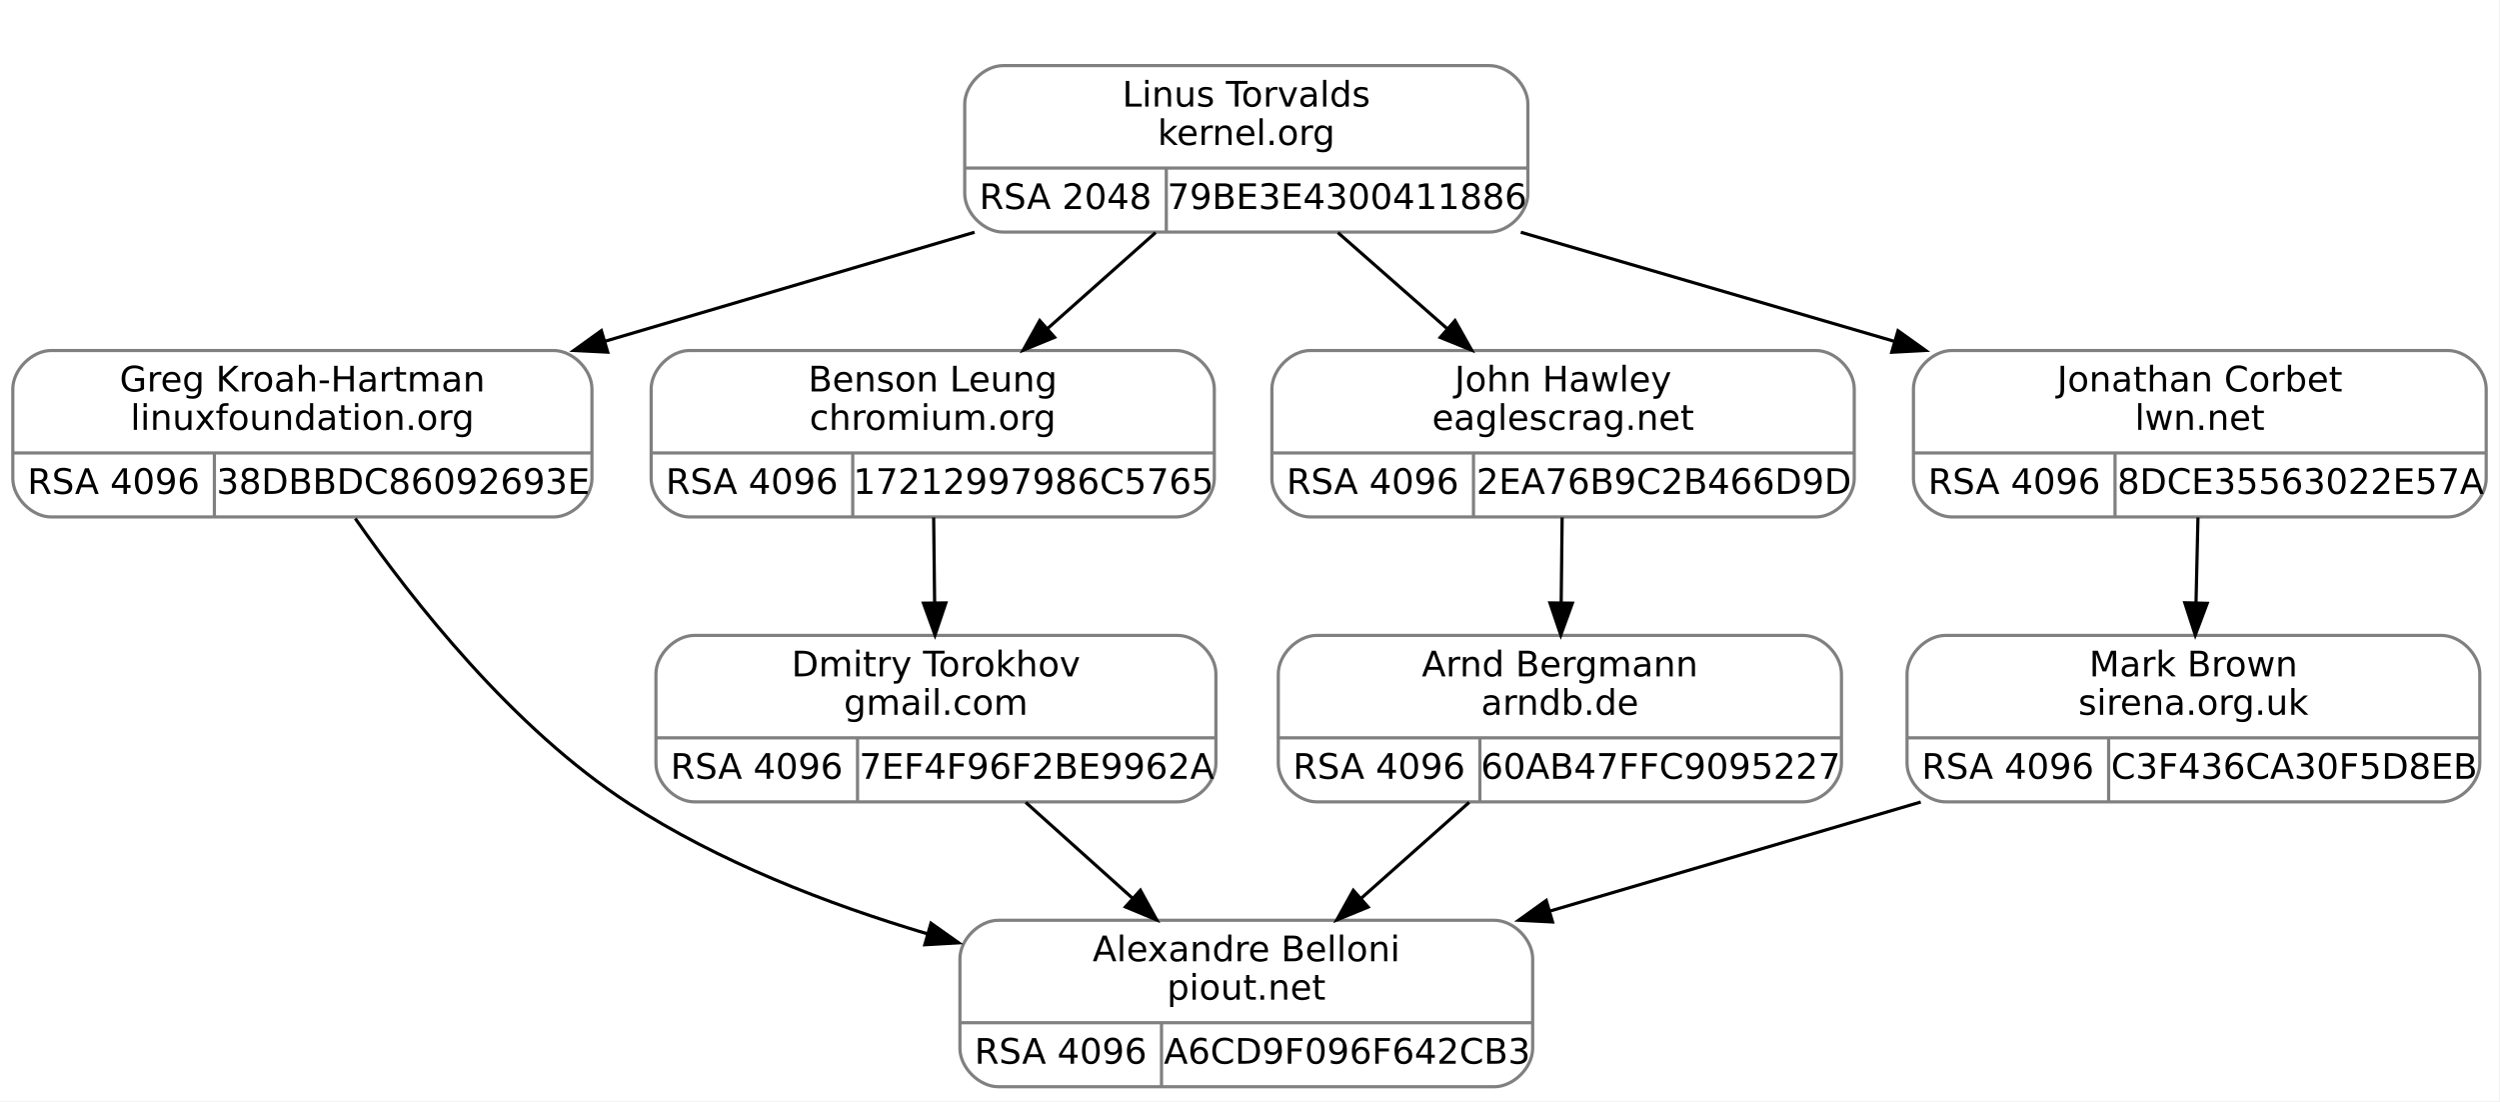
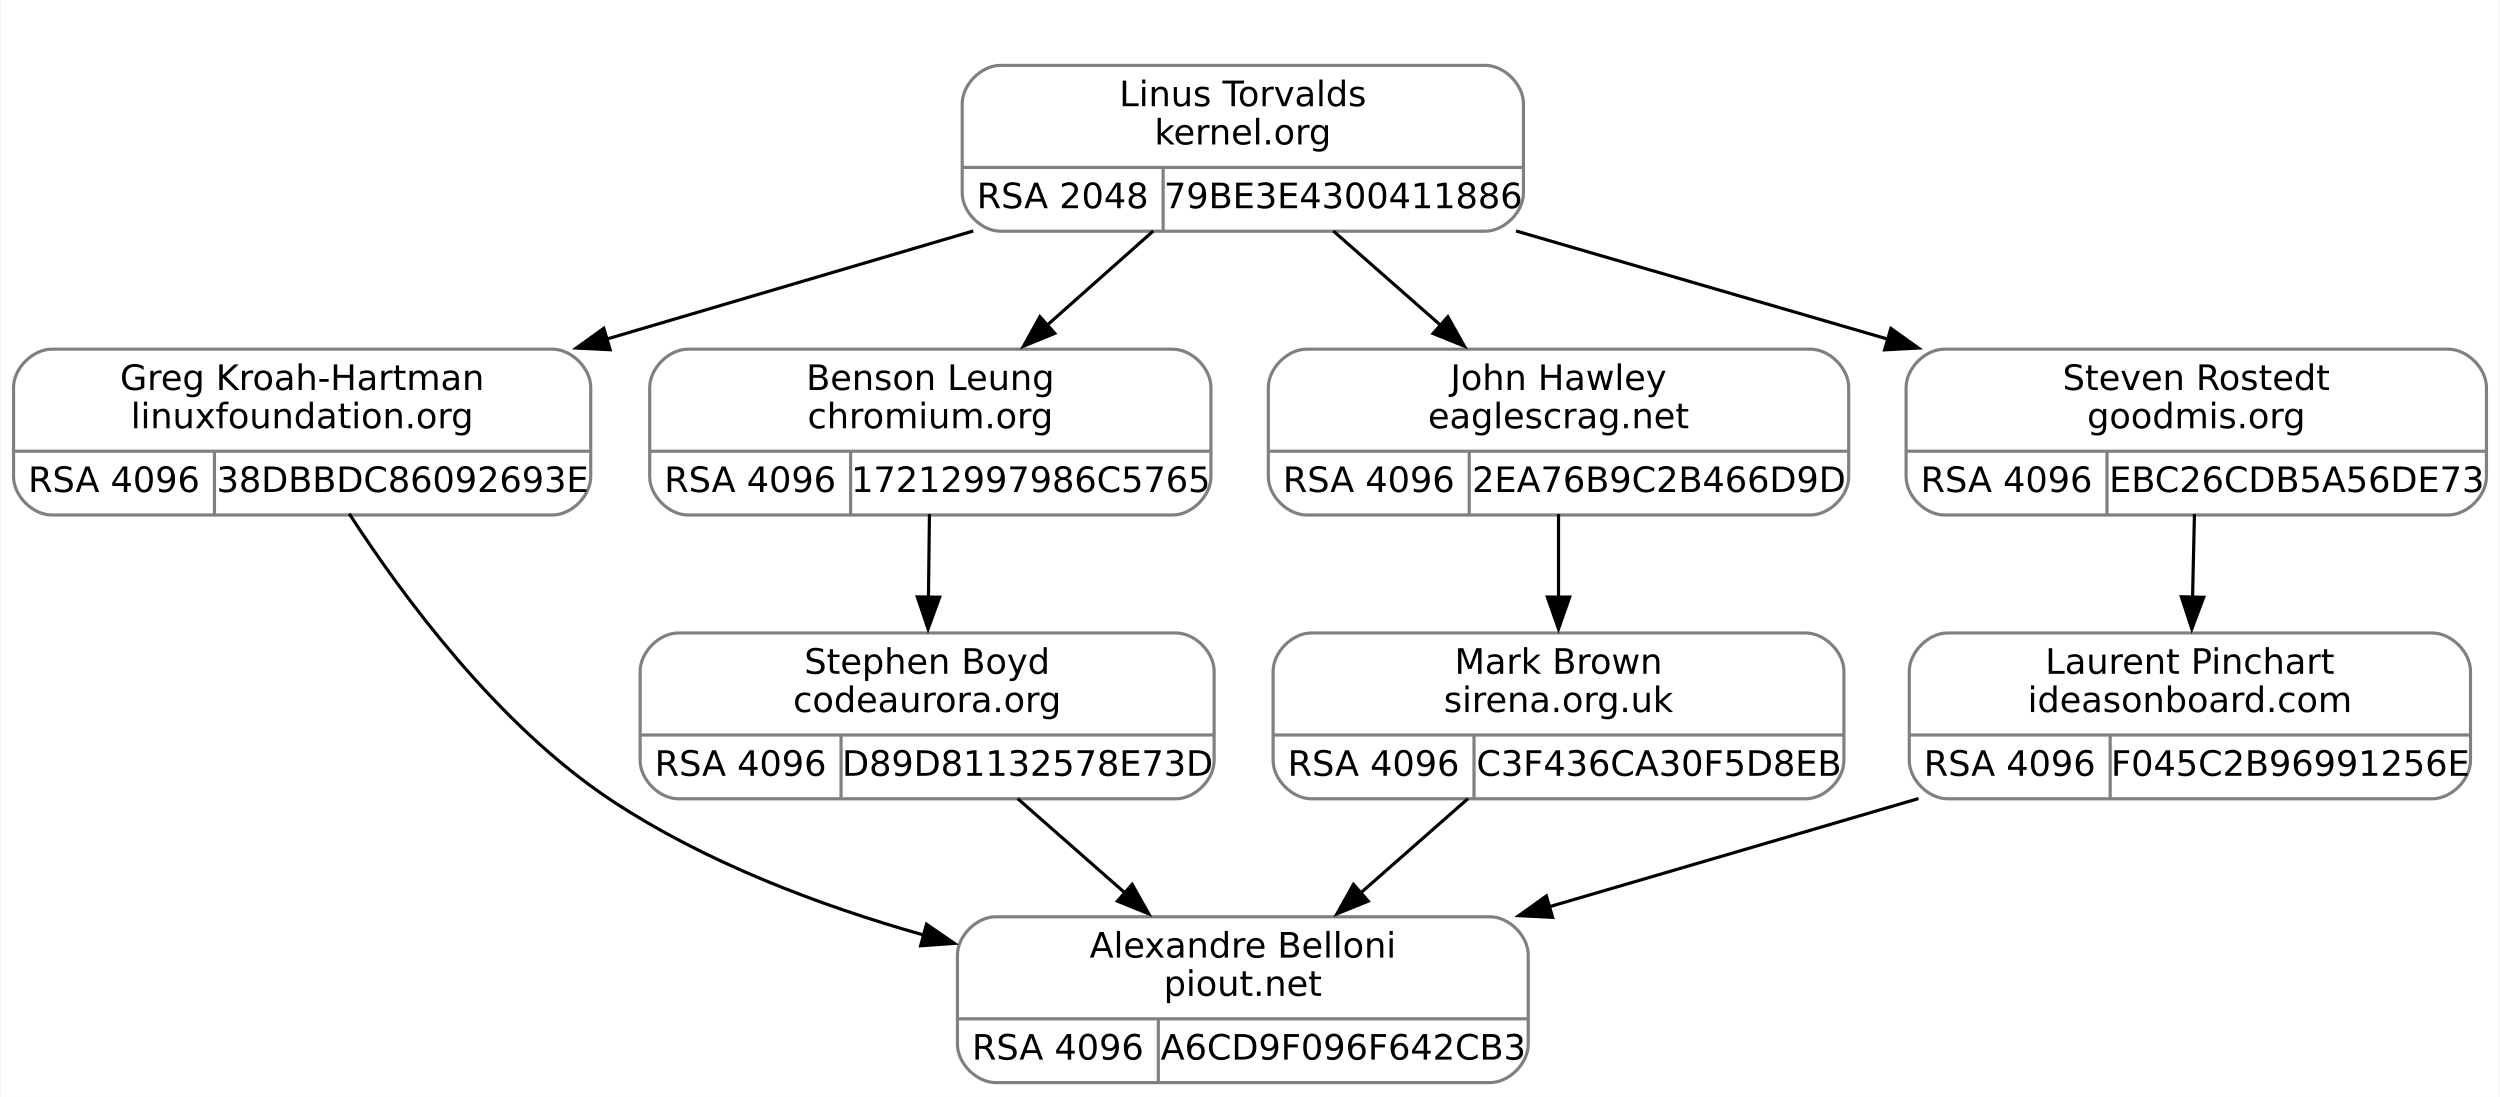
- <svg xmlns="http://www.w3.org/2000/svg" width="781pt" height="344pt" viewBox="0.00 0.00 781.00 344.00">
+ <svg xmlns="http://www.w3.org/2000/svg" width="784pt" height="344pt" viewBox="0.00 0.00 783.50 344.00">
  <g id="graph0" class="graph" transform="scale(1 1) rotate(0) translate(4 340)">
-     <polygon fill="white" stroke="transparent" points="-4,4 -4,-340 777,-340 777,4 -4,4" />
+     <polygon fill="white" stroke="none" points="-4,4 -4,-340 779.5,-340 779.5,4 -4,4" />
    <g id="clust1" class="cluster">
      <polygon fill="none" stroke="white" points="289.5,-259 289.5,-328 481.5,-328 481.5,-259 289.5,-259" />
    </g>
    <g id="node1" class="node">
      <path fill="none" stroke="gray" d="M12,-178.5C12,-178.5 169,-178.5 169,-178.5 175,-178.5 181,-184.5 181,-190.5 181,-190.5 181,-218.5 181,-218.5 181,-224.5 175,-230.5 169,-230.5 169,-230.5 12,-230.5 12,-230.5 6,-230.5 0,-224.5 0,-218.5 0,-218.5 0,-190.5 0,-190.5 0,-184.5 6,-178.5 12,-178.5" />
      <text text-anchor="middle" x="90.5" y="-217.7" font-family="droid sans,dejavu sans,helvetica" font-size="11.00">Greg Kroah-Hartman</text>
      <text text-anchor="middle" x="90.5" y="-205.7" font-family="droid sans,dejavu sans,helvetica" font-size="11.00">linuxfoundation.org</text>
-       <polyline fill="none" stroke="gray" points="0,-198.5 181,-198.5 " />
+       <polyline fill="none" stroke="gray" points="0,-198.5 181,-198.5" />
      <text text-anchor="middle" x="31.5" y="-185.7" font-family="droid sans,dejavu sans,helvetica" font-size="11.00">RSA 4096</text>
-       <polyline fill="none" stroke="gray" points="63,-178.5 63,-198.5 " />
+       <polyline fill="none" stroke="gray" points="63,-178.5 63,-198.5" />
      <text text-anchor="middle" x="122" y="-185.7" font-family="droid sans,dejavu sans,helvetica" font-size="11.00">38DBBDC86092693E</text>
    </g>
    <g id="node3" class="node">
      <path fill="none" stroke="gray" d="M308,-0.5C308,-0.5 463,-0.5 463,-0.5 469,-0.5 475,-6.5 475,-12.5 475,-12.5 475,-40.5 475,-40.5 475,-46.5 469,-52.5 463,-52.5 463,-52.5 308,-52.5 308,-52.5 302,-52.5 296,-46.5 296,-40.5 296,-40.5 296,-12.5 296,-12.5 296,-6.5 302,-0.5 308,-0.5" />
      <text text-anchor="middle" x="385.5" y="-39.7" font-family="droid sans,dejavu sans,helvetica" font-size="11.00">Alexandre Belloni</text>
      <text text-anchor="middle" x="385.5" y="-27.7" font-family="droid sans,dejavu sans,helvetica" font-size="11.00">piout.net</text>
-       <polyline fill="none" stroke="gray" points="296,-20.5 475,-20.5 " />
+       <polyline fill="none" stroke="gray" points="296,-20.5 475,-20.5" />
      <text text-anchor="middle" x="327.5" y="-7.7" font-family="droid sans,dejavu sans,helvetica" font-size="11.00">RSA 4096</text>
-       <polyline fill="none" stroke="gray" points="359,-0.5 359,-20.5 " />
+       <polyline fill="none" stroke="gray" points="359,-0.5 359,-20.5" />
      <text text-anchor="middle" x="417" y="-7.7" font-family="droid sans,dejavu sans,helvetica" font-size="11.00">A6CD9F096F642CB3</text>
    </g>
    <g id="edge2" class="edge">
-       <path fill="none" stroke="black" d="M107.03,-178.02C125.09,-152.1 156.33,-112.48 192.5,-89 220.57,-70.78 254.44,-57.61 285.91,-48.25" />
-       <polygon fill="black" stroke="black" points="286.95,-51.59 295.6,-45.46 285.02,-44.86 286.95,-51.59" />
+       <path fill="none" stroke="black" d="M105.27,-178.9C122.08,-152.94 151.87,-112.58 187.5,-89 216.76,-69.64 252.45,-56.1 285.42,-46.77" />
+       <polygon fill="black" stroke="black" points="286.3,-50.16 295.03,-44.16 284.46,-43.4 286.3,-50.16" />
    </g>
    <g id="node2" class="node">
      <path fill="none" stroke="gray" d="M309.5,-267.5C309.5,-267.5 461.5,-267.5 461.5,-267.5 467.5,-267.5 473.5,-273.5 473.5,-279.5 473.5,-279.5 473.5,-307.5 473.5,-307.5 473.5,-313.5 467.5,-319.5 461.5,-319.5 461.5,-319.5 309.5,-319.5 309.5,-319.5 303.5,-319.5 297.5,-313.5 297.5,-307.5 297.5,-307.5 297.5,-279.5 297.5,-279.5 297.5,-273.5 303.5,-267.5 309.5,-267.5" />
      <text text-anchor="middle" x="385.5" y="-306.7" font-family="droid sans,dejavu sans,helvetica" font-size="11.00">Linus Torvalds</text>
      <text text-anchor="middle" x="385.5" y="-294.7" font-family="droid sans,dejavu sans,helvetica" font-size="11.00">kernel.org</text>
-       <polyline fill="none" stroke="gray" points="297.5,-287.5 473.5,-287.5 " />
+       <polyline fill="none" stroke="gray" points="297.5,-287.5 473.5,-287.5" />
      <text text-anchor="middle" x="329" y="-274.7" font-family="droid sans,dejavu sans,helvetica" font-size="11.00">RSA 2048</text>
-       <polyline fill="none" stroke="gray" points="360.5,-267.5 360.5,-287.5 " />
+       <polyline fill="none" stroke="gray" points="360.5,-267.5 360.5,-287.5" />
      <text text-anchor="middle" x="417" y="-274.7" font-family="droid sans,dejavu sans,helvetica" font-size="11.00">79BE3E4300411886</text>
    </g>
    <g id="edge1" class="edge">
-       <path fill="none" stroke="black" d="M300.57,-267.45C264.48,-256.81 222.25,-244.35 185.15,-233.41" />
-       <polygon fill="black" stroke="black" points="185.92,-229.99 175.34,-230.52 183.94,-236.71 185.92,-229.99" />
+       <path fill="none" stroke="black" d="M300.96,-267.57C265.01,-256.97 222.92,-244.55 185.86,-233.62" />
+       <polygon fill="black" stroke="black" points="187.08,-230.33 176.5,-230.86 185.1,-237.05 187.08,-230.33" />
    </g>
    <g id="node4" class="node">
      <path fill="none" stroke="gray" d="M211.5,-178.5C211.5,-178.5 363.5,-178.5 363.5,-178.5 369.5,-178.5 375.5,-184.5 375.5,-190.5 375.5,-190.5 375.5,-218.5 375.5,-218.5 375.5,-224.5 369.5,-230.5 363.5,-230.5 363.5,-230.5 211.5,-230.5 211.5,-230.5 205.5,-230.5 199.5,-224.5 199.5,-218.5 199.5,-218.5 199.5,-190.5 199.5,-190.5 199.5,-184.5 205.5,-178.5 211.5,-178.5" />
      <text text-anchor="middle" x="287.5" y="-217.7" font-family="droid sans,dejavu sans,helvetica" font-size="11.00">Benson Leung</text>
      <text text-anchor="middle" x="287.5" y="-205.7" font-family="droid sans,dejavu sans,helvetica" font-size="11.00">chromium.org</text>
-       <polyline fill="none" stroke="gray" points="199.5,-198.5 375.5,-198.5 " />
+       <polyline fill="none" stroke="gray" points="199.5,-198.5 375.5,-198.5" />
      <text text-anchor="middle" x="231" y="-185.7" font-family="droid sans,dejavu sans,helvetica" font-size="11.00">RSA 4096</text>
-       <polyline fill="none" stroke="gray" points="262.5,-178.5 262.5,-198.5 " />
+       <polyline fill="none" stroke="gray" points="262.5,-178.5 262.5,-198.5" />
      <text text-anchor="middle" x="319" y="-185.7" font-family="droid sans,dejavu sans,helvetica" font-size="11.00">17212997986C5765</text>
    </g>
    <g id="edge3" class="edge">
-       <path fill="none" stroke="black" d="M357.15,-267.34C346.59,-257.96 334.46,-247.19 323.31,-237.29" />
-       <polygon fill="black" stroke="black" points="325.58,-234.63 315.78,-230.61 320.94,-239.86 325.58,-234.63" />
+       <path fill="none" stroke="black" d="M357.42,-267.57C347.06,-258.38 335.18,-247.82 324.17,-238.06" />
+       <polygon fill="black" stroke="black" points="326.52,-235.46 316.72,-231.44 321.87,-240.7 326.52,-235.46" />
    </g>
    <g id="node6" class="node">
      <path fill="none" stroke="gray" d="M405.5,-178.5C405.5,-178.5 563.5,-178.5 563.5,-178.5 569.5,-178.5 575.5,-184.5 575.5,-190.5 575.5,-190.5 575.5,-218.5 575.5,-218.5 575.5,-224.5 569.5,-230.5 563.5,-230.5 563.5,-230.5 405.5,-230.5 405.5,-230.5 399.5,-230.5 393.5,-224.5 393.5,-218.5 393.5,-218.5 393.5,-190.5 393.5,-190.5 393.5,-184.5 399.5,-178.5 405.5,-178.5" />
      <text text-anchor="middle" x="484.5" y="-217.7" font-family="droid sans,dejavu sans,helvetica" font-size="11.00">John Hawley</text>
      <text text-anchor="middle" x="484.5" y="-205.7" font-family="droid sans,dejavu sans,helvetica" font-size="11.00">eaglescrag.net</text>
-       <polyline fill="none" stroke="gray" points="393.5,-198.5 575.5,-198.5 " />
+       <polyline fill="none" stroke="gray" points="393.5,-198.5 575.5,-198.5" />
      <text text-anchor="middle" x="425" y="-185.7" font-family="droid sans,dejavu sans,helvetica" font-size="11.00">RSA 4096</text>
-       <polyline fill="none" stroke="gray" points="456.5,-178.5 456.5,-198.5 " />
+       <polyline fill="none" stroke="gray" points="456.5,-178.5 456.5,-198.5" />
      <text text-anchor="middle" x="516" y="-185.7" font-family="droid sans,dejavu sans,helvetica" font-size="11.00">2EA76B9C2B466D9D</text>
    </g>
    <g id="edge6" class="edge">
-       <path fill="none" stroke="black" d="M414.13,-267.34C424.81,-257.96 437.06,-247.19 448.32,-237.29" />
-       <polygon fill="black" stroke="black" points="450.73,-239.84 455.93,-230.61 446.11,-234.58 450.73,-239.84" />
+       <path fill="none" stroke="black" d="M413.87,-267.57C424.43,-258.29 436.58,-247.61 447.78,-237.77" />
+       <polygon fill="black" stroke="black" points="449.79,-240.66 454.99,-231.43 445.17,-235.41 449.79,-240.66" />
    </g>
    <g id="node8" class="node">
-       <path fill="none" stroke="gray" d="M606,-178.5C606,-178.5 761,-178.5 761,-178.5 767,-178.5 773,-184.5 773,-190.5 773,-190.5 773,-218.5 773,-218.5 773,-224.5 767,-230.5 761,-230.5 761,-230.5 606,-230.5 606,-230.5 600,-230.5 594,-224.5 594,-218.5 594,-218.5 594,-190.5 594,-190.5 594,-184.5 600,-178.5 606,-178.5" />
-       <text text-anchor="middle" x="683.5" y="-217.7" font-family="droid sans,dejavu sans,helvetica" font-size="11.00">Jonathan Corbet</text>
-       <text text-anchor="middle" x="683.5" y="-205.7" font-family="droid sans,dejavu sans,helvetica" font-size="11.00">lwn.net</text>
-       <polyline fill="none" stroke="gray" points="594,-198.5 773,-198.5 " />
-       <text text-anchor="middle" x="625.5" y="-185.7" font-family="droid sans,dejavu sans,helvetica" font-size="11.00">RSA 4096</text>
-       <polyline fill="none" stroke="gray" points="657,-178.5 657,-198.5 " />
-       <text text-anchor="middle" x="715" y="-185.7" font-family="droid sans,dejavu sans,helvetica" font-size="11.00">8DCE35563022E57A</text>
+       <path fill="none" stroke="gray" d="M605.5,-178.5C605.5,-178.5 763.5,-178.5 763.5,-178.5 769.5,-178.5 775.5,-184.5 775.5,-190.5 775.5,-190.5 775.5,-218.5 775.5,-218.5 775.5,-224.5 769.5,-230.5 763.5,-230.5 763.5,-230.5 605.5,-230.5 605.5,-230.5 599.5,-230.5 593.5,-224.5 593.5,-218.5 593.5,-218.5 593.5,-190.5 593.5,-190.5 593.5,-184.5 599.5,-178.5 605.5,-178.5" />
+       <text text-anchor="middle" x="684.5" y="-217.7" font-family="droid sans,dejavu sans,helvetica" font-size="11.00">Steven Rostedt</text>
+       <text text-anchor="middle" x="684.5" y="-205.7" font-family="droid sans,dejavu sans,helvetica" font-size="11.00">goodmis.org</text>
+       <polyline fill="none" stroke="gray" points="593.5,-198.5 775.5,-198.5" />
+       <text text-anchor="middle" x="625" y="-185.7" font-family="droid sans,dejavu sans,helvetica" font-size="11.00">RSA 4096</text>
+       <polyline fill="none" stroke="gray" points="656.5,-178.5 656.5,-198.5" />
+       <text text-anchor="middle" x="716" y="-185.7" font-family="droid sans,dejavu sans,helvetica" font-size="11.00">EBC26CDB5A56DE73</text>
    </g>
    <g id="edge9" class="edge">
-       <path fill="none" stroke="black" d="M471.29,-267.45C507.75,-256.81 550.41,-244.35 587.88,-233.41" />
-       <polygon fill="black" stroke="black" points="589.18,-236.68 597.8,-230.52 587.22,-229.96 589.18,-236.68" />
+       <path fill="none" stroke="black" d="M471.18,-267.57C507.62,-256.97 550.29,-244.55 587.84,-233.62" />
+       <polygon fill="black" stroke="black" points="588.73,-237.01 597.35,-230.86 586.77,-230.29 588.73,-237.01" />
    </g>
    <g id="node5" class="node">
-       <path fill="none" stroke="gray" d="M213,-89.5C213,-89.5 364,-89.5 364,-89.5 370,-89.5 376,-95.5 376,-101.5 376,-101.5 376,-129.5 376,-129.5 376,-135.5 370,-141.5 364,-141.5 364,-141.5 213,-141.5 213,-141.5 207,-141.5 201,-135.5 201,-129.5 201,-129.5 201,-101.5 201,-101.5 201,-95.5 207,-89.5 213,-89.5" />
-       <text text-anchor="middle" x="288.5" y="-128.7" font-family="droid sans,dejavu sans,helvetica" font-size="11.00">Dmitry Torokhov</text>
-       <text text-anchor="middle" x="288.5" y="-116.7" font-family="droid sans,dejavu sans,helvetica" font-size="11.00">gmail.com</text>
-       <polyline fill="none" stroke="gray" points="201,-109.5 376,-109.5 " />
-       <text text-anchor="middle" x="232.5" y="-96.7" font-family="droid sans,dejavu sans,helvetica" font-size="11.00">RSA 4096</text>
-       <polyline fill="none" stroke="gray" points="264,-89.5 264,-109.5 " />
-       <text text-anchor="middle" x="320" y="-96.7" font-family="droid sans,dejavu sans,helvetica" font-size="11.00">7EF4F96F2BE9962A</text>
+       <path fill="none" stroke="gray" d="M208.5,-89.5C208.5,-89.5 364.5,-89.5 364.5,-89.5 370.5,-89.5 376.5,-95.5 376.5,-101.5 376.5,-101.5 376.5,-129.5 376.5,-129.5 376.5,-135.5 370.5,-141.5 364.5,-141.5 364.5,-141.5 208.5,-141.5 208.5,-141.5 202.5,-141.5 196.5,-135.5 196.5,-129.5 196.5,-129.5 196.5,-101.5 196.5,-101.5 196.5,-95.5 202.5,-89.5 208.5,-89.5" />
+       <text text-anchor="middle" x="286.5" y="-128.7" font-family="droid sans,dejavu sans,helvetica" font-size="11.00">Stephen Boyd</text>
+       <text text-anchor="middle" x="286.5" y="-116.7" font-family="droid sans,dejavu sans,helvetica" font-size="11.00">codeaurora.org</text>
+       <polyline fill="none" stroke="gray" points="196.5,-109.5 376.5,-109.5" />
+       <text text-anchor="middle" x="228" y="-96.7" font-family="droid sans,dejavu sans,helvetica" font-size="11.00">RSA 4096</text>
+       <polyline fill="none" stroke="gray" points="259.5,-89.5 259.5,-109.5" />
+       <text text-anchor="middle" x="318" y="-96.7" font-family="droid sans,dejavu sans,helvetica" font-size="11.00">D89D81132578E73D</text>
    </g>
    <g id="edge4" class="edge">
-       <path fill="none" stroke="black" d="M287.79,-178.34C287.88,-170.04 287.99,-160.65 288.09,-151.75" />
-       <polygon fill="black" stroke="black" points="291.6,-151.65 288.21,-141.61 284.6,-151.57 291.6,-151.65" />
+       <path fill="none" stroke="black" d="M287.22,-178.8C287.12,-170.63 287.02,-161.36 286.91,-152.51" />
+       <polygon fill="black" stroke="black" points="290.42,-152.73 286.8,-142.77 283.42,-152.81 290.42,-152.73" />
    </g>
    <g id="edge5" class="edge">
-       <path fill="none" stroke="black" d="M316.56,-89.34C327.01,-79.96 339.02,-69.19 350.05,-59.29" />
-       <polygon fill="black" stroke="black" points="352.4,-61.89 357.51,-52.61 347.73,-56.68 352.4,-61.89" />
+       <path fill="none" stroke="black" d="M314.87,-89.57C325.43,-80.29 337.58,-69.61 348.78,-59.77" />
+       <polygon fill="black" stroke="black" points="350.79,-62.66 355.99,-53.43 346.17,-57.41 350.79,-62.66" />
    </g>
    <g id="node7" class="node">
-       <path fill="none" stroke="gray" d="M407.5,-89.5C407.5,-89.5 559.5,-89.5 559.5,-89.5 565.5,-89.5 571.5,-95.5 571.5,-101.5 571.5,-101.5 571.5,-129.5 571.5,-129.5 571.5,-135.5 565.5,-141.5 559.5,-141.5 559.5,-141.5 407.5,-141.5 407.5,-141.5 401.5,-141.5 395.5,-135.5 395.5,-129.5 395.5,-129.5 395.5,-101.5 395.5,-101.5 395.5,-95.5 401.5,-89.5 407.5,-89.5" />
-       <text text-anchor="middle" x="483.5" y="-128.7" font-family="droid sans,dejavu sans,helvetica" font-size="11.00">Arnd Bergmann</text>
-       <text text-anchor="middle" x="483.5" y="-116.7" font-family="droid sans,dejavu sans,helvetica" font-size="11.00">arndb.de</text>
-       <polyline fill="none" stroke="gray" points="395.5,-109.5 571.5,-109.5 " />
-       <text text-anchor="middle" x="427" y="-96.7" font-family="droid sans,dejavu sans,helvetica" font-size="11.00">RSA 4096</text>
-       <polyline fill="none" stroke="gray" points="458.5,-89.5 458.5,-109.5 " />
-       <text text-anchor="middle" x="515" y="-96.7" font-family="droid sans,dejavu sans,helvetica" font-size="11.00">60AB47FFC9095227</text>
+       <path fill="none" stroke="gray" d="M407,-89.5C407,-89.5 562,-89.5 562,-89.5 568,-89.5 574,-95.5 574,-101.5 574,-101.5 574,-129.5 574,-129.5 574,-135.5 568,-141.5 562,-141.5 562,-141.5 407,-141.5 407,-141.5 401,-141.5 395,-135.5 395,-129.5 395,-129.5 395,-101.5 395,-101.5 395,-95.5 401,-89.5 407,-89.5" />
+       <text text-anchor="middle" x="484.5" y="-128.7" font-family="droid sans,dejavu sans,helvetica" font-size="11.00">Mark Brown</text>
+       <text text-anchor="middle" x="484.5" y="-116.7" font-family="droid sans,dejavu sans,helvetica" font-size="11.00">sirena.org.uk</text>
+       <polyline fill="none" stroke="gray" points="395,-109.5 574,-109.5" />
+       <text text-anchor="middle" x="426.5" y="-96.7" font-family="droid sans,dejavu sans,helvetica" font-size="11.00">RSA 4096</text>
+       <polyline fill="none" stroke="gray" points="458,-89.5 458,-109.5" />
+       <text text-anchor="middle" x="516" y="-96.7" font-family="droid sans,dejavu sans,helvetica" font-size="11.00">C3F436CA30F5D8EB</text>
    </g>
    <g id="edge7" class="edge">
-       <path fill="none" stroke="black" d="M484.21,-178.34C484.12,-170.04 484.01,-160.65 483.91,-151.75" />
-       <polygon fill="black" stroke="black" points="487.4,-151.57 483.79,-141.61 480.4,-151.65 487.4,-151.57" />
+       <path fill="none" stroke="black" d="M484.5,-178.8C484.5,-170.63 484.5,-161.36 484.5,-152.51" />
+       <polygon fill="black" stroke="black" points="488,-152.77 484.5,-142.77 481,-152.77 488,-152.77" />
    </g>
    <g id="edge8" class="edge">
-       <path fill="none" stroke="black" d="M455.15,-89.34C444.59,-79.96 432.46,-69.19 421.31,-59.29" />
-       <polygon fill="black" stroke="black" points="423.58,-56.63 413.78,-52.61 418.94,-61.86 423.58,-56.63" />
+       <path fill="none" stroke="black" d="M456.13,-89.57C445.57,-80.29 433.42,-69.61 422.22,-59.77" />
+       <polygon fill="black" stroke="black" points="424.83,-57.41 415.01,-53.43 420.21,-62.66 424.83,-57.41" />
    </g>
    <g id="node9" class="node">
-       <path fill="none" stroke="gray" d="M604,-89.5C604,-89.5 759,-89.5 759,-89.5 765,-89.5 771,-95.5 771,-101.5 771,-101.5 771,-129.5 771,-129.5 771,-135.5 765,-141.5 759,-141.5 759,-141.5 604,-141.5 604,-141.5 598,-141.5 592,-135.5 592,-129.5 592,-129.5 592,-101.5 592,-101.5 592,-95.5 598,-89.5 604,-89.5" />
-       <text text-anchor="middle" x="681.5" y="-128.7" font-family="droid sans,dejavu sans,helvetica" font-size="11.00">Mark Brown</text>
-       <text text-anchor="middle" x="681.5" y="-116.7" font-family="droid sans,dejavu sans,helvetica" font-size="11.00">sirena.org.uk</text>
-       <polyline fill="none" stroke="gray" points="592,-109.5 771,-109.5 " />
-       <text text-anchor="middle" x="623.5" y="-96.7" font-family="droid sans,dejavu sans,helvetica" font-size="11.00">RSA 4096</text>
-       <polyline fill="none" stroke="gray" points="655,-89.5 655,-109.5 " />
-       <text text-anchor="middle" x="713" y="-96.7" font-family="droid sans,dejavu sans,helvetica" font-size="11.00">C3F436CA30F5D8EB</text>
+       <path fill="none" stroke="gray" d="M606.5,-89.5C606.5,-89.5 758.5,-89.5 758.5,-89.5 764.5,-89.5 770.5,-95.5 770.5,-101.5 770.5,-101.5 770.5,-129.5 770.5,-129.5 770.5,-135.5 764.5,-141.5 758.5,-141.5 758.5,-141.5 606.5,-141.5 606.5,-141.5 600.5,-141.5 594.5,-135.5 594.5,-129.5 594.5,-129.5 594.5,-101.5 594.5,-101.5 594.5,-95.5 600.5,-89.5 606.5,-89.5" />
+       <text text-anchor="middle" x="682.5" y="-128.7" font-family="droid sans,dejavu sans,helvetica" font-size="11.00">Laurent Pinchart</text>
+       <text text-anchor="middle" x="682.5" y="-116.7" font-family="droid sans,dejavu sans,helvetica" font-size="11.00">ideasonboard.com</text>
+       <polyline fill="none" stroke="gray" points="594.5,-109.5 770.5,-109.5" />
+       <text text-anchor="middle" x="626" y="-96.7" font-family="droid sans,dejavu sans,helvetica" font-size="11.00">RSA 4096</text>
+       <polyline fill="none" stroke="gray" points="657.5,-89.5 657.5,-109.5" />
+       <text text-anchor="middle" x="714" y="-96.7" font-family="droid sans,dejavu sans,helvetica" font-size="11.00">F045C2B96991256E</text>
    </g>
    <g id="edge10" class="edge">
-       <path fill="none" stroke="black" d="M682.92,-178.34C682.73,-170.04 682.52,-160.65 682.31,-151.75" />
-       <polygon fill="black" stroke="black" points="685.81,-151.52 682.08,-141.61 678.81,-151.69 685.81,-151.52" />
+       <path fill="none" stroke="black" d="M683.93,-178.8C683.74,-170.63 683.53,-161.36 683.33,-152.51" />
+       <polygon fill="black" stroke="black" points="686.83,-152.69 683.1,-142.77 679.83,-152.85 686.83,-152.69" />
    </g>
    <g id="edge11" class="edge">
-       <path fill="none" stroke="black" d="M596.28,-89.45C560.07,-78.81 517.69,-66.35 480.48,-55.41" />
-       <polygon fill="black" stroke="black" points="481.21,-51.98 470.63,-52.52 479.24,-58.7 481.21,-51.98" />
+       <path fill="none" stroke="black" d="M597.39,-89.57C561.2,-78.97 518.82,-66.55 481.51,-55.62" />
+       <polygon fill="black" stroke="black" points="482.65,-52.31 472.07,-52.86 480.69,-59.03 482.65,-52.31" />
    </g>
  </g>
</svg>
